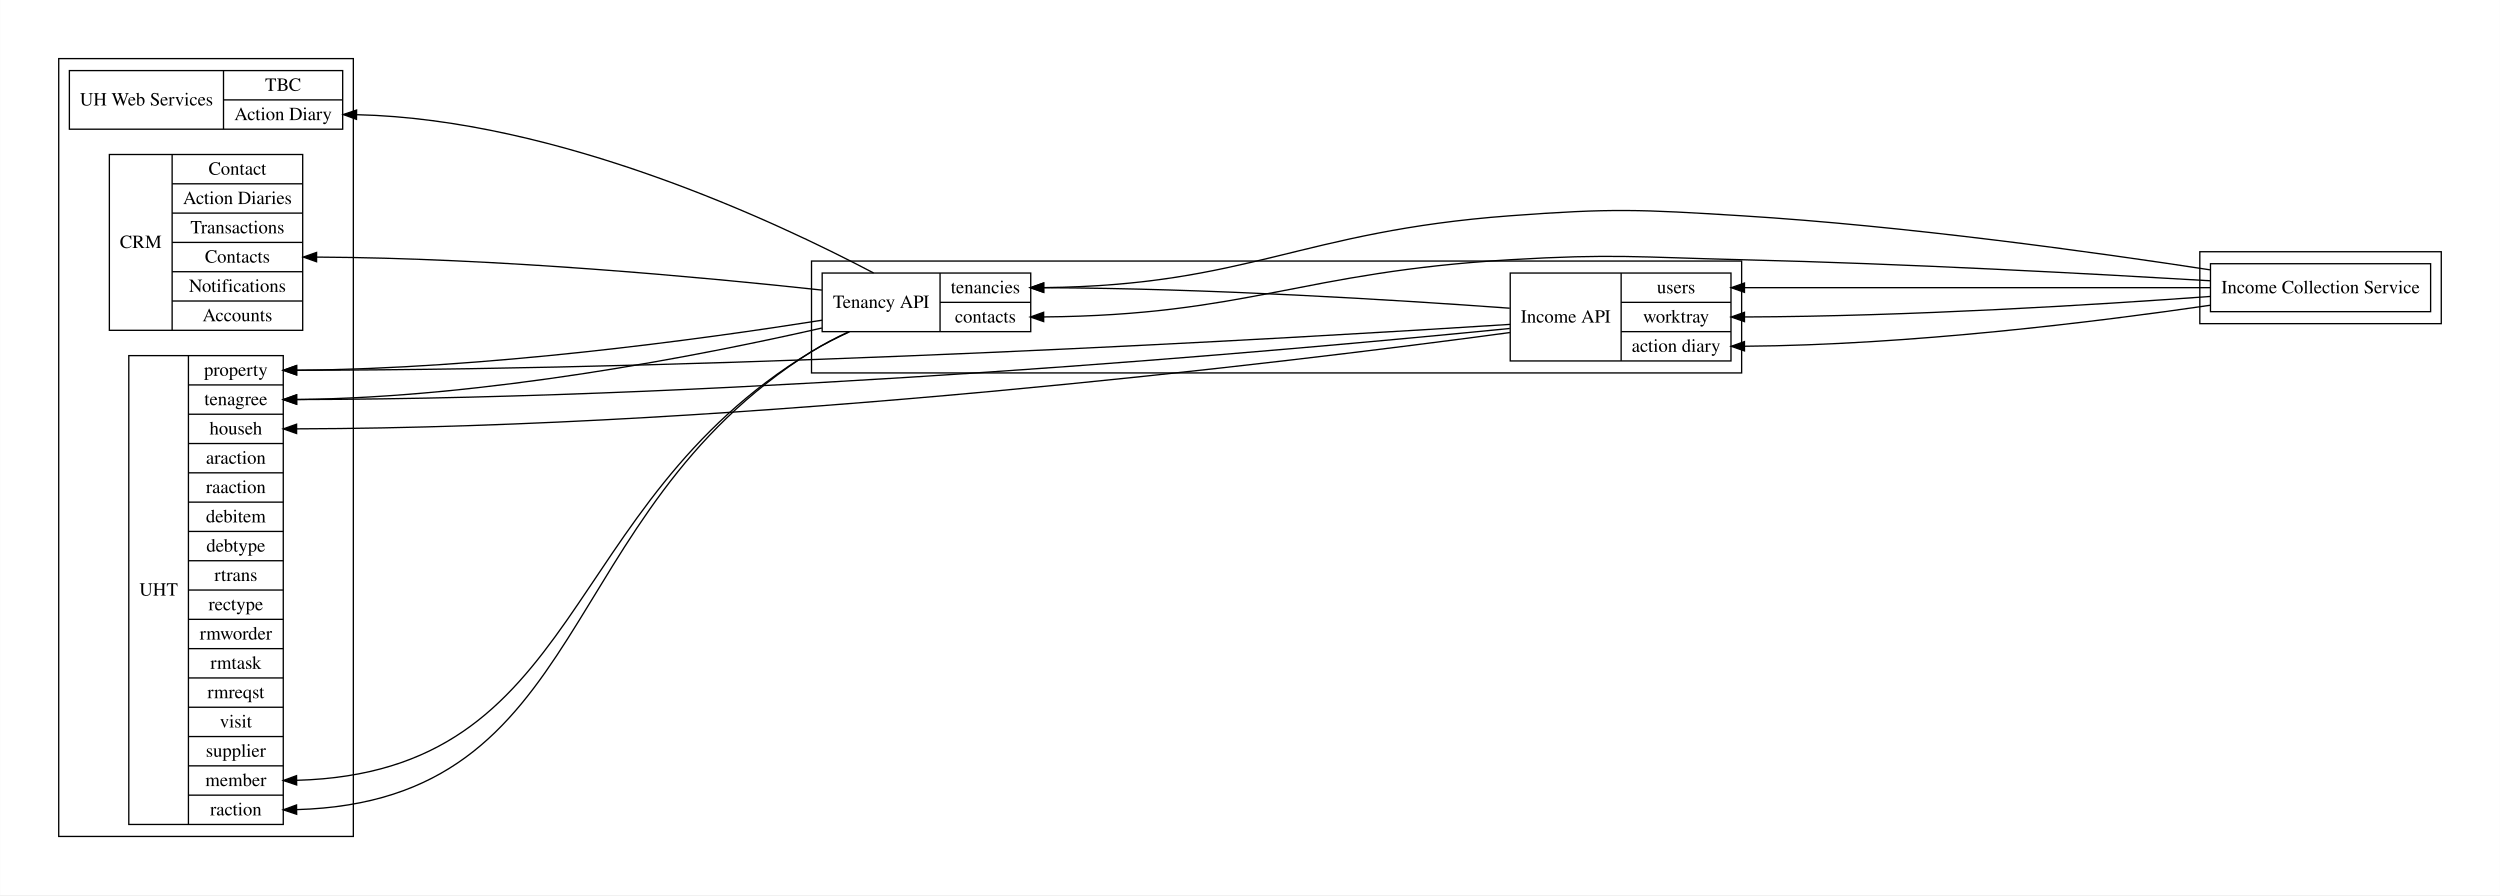
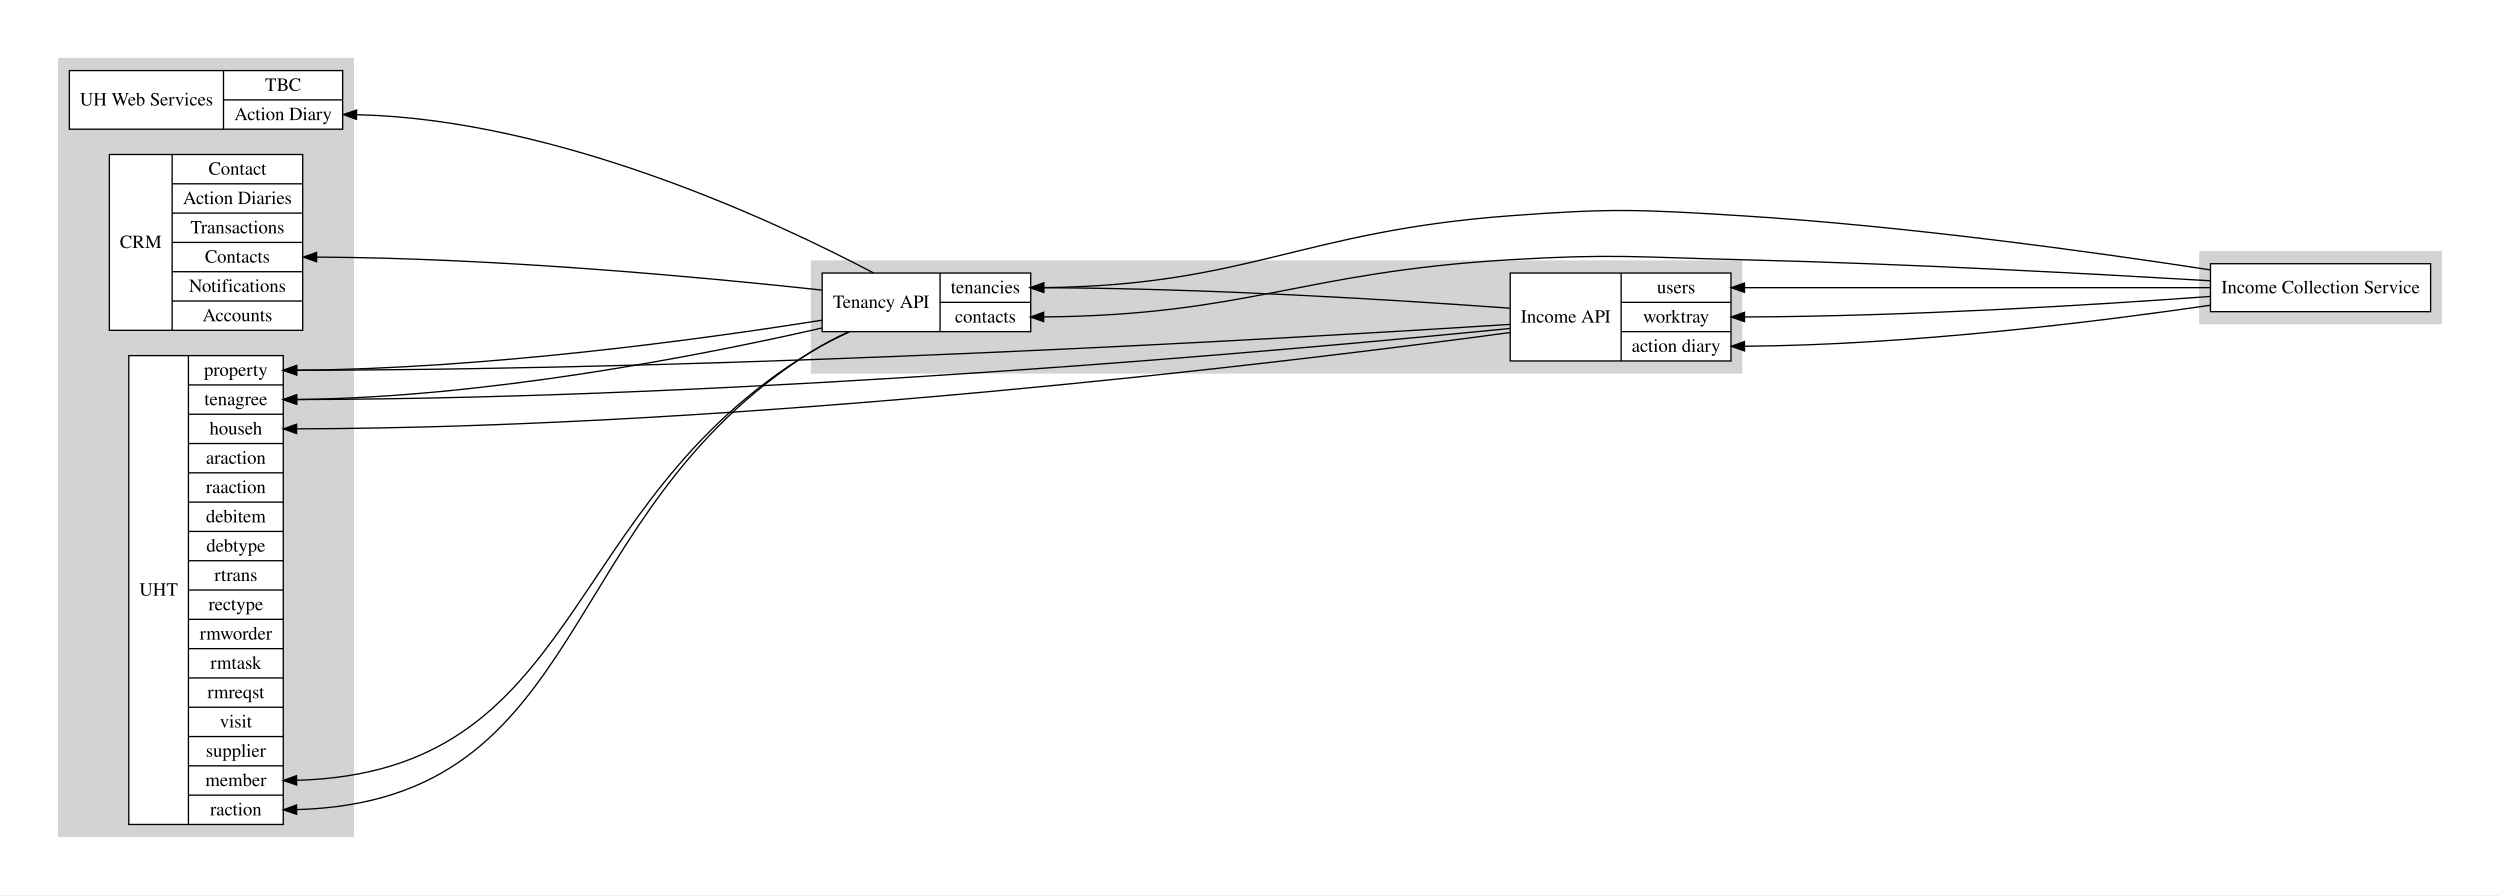
<svg xmlns="http://www.w3.org/2000/svg" width="1877pt" height="672pt" viewBox="0.00 0.00 1876.82 672.00">
  <g id="graph0" class="graph" transform="scale(1 1) rotate(0) translate(36 636)">
    <polygon fill="#ffffff" stroke="transparent" points="-36,36 -36,-636 1840.815,-636 1840.815,36 -36,36" />
    <g id="clust1" class="cluster">
-       <polygon fill="none" stroke="#000000" points="573.195,-356 573.195,-440 1271.532,-440 1271.532,-356 573.195,-356" />
+       <polygon fill="#d3d3d3" stroke="#d3d3d3" points="573.195,-356 573.195,-440 1271.532,-440 1271.532,-356 573.195,-356" />
    </g>
    <g id="clust2" class="cluster">
-       <polygon fill="none" stroke="#000000" points="8,-8 8,-592 229.195,-592 229.195,-8 8,-8" />
+       <polygon fill="#d3d3d3" stroke="#d3d3d3" points="8,-8 8,-592 229.195,-592 229.195,-8 8,-8" />
    </g>
    <g id="clust3" class="cluster">
-       <polygon fill="none" stroke="#000000" points="1615.532,-393 1615.532,-447 1796.815,-447 1796.815,-393 1615.532,-393" />
+       <polygon fill="#d3d3d3" stroke="#d3d3d3" points="1615.532,-393 1615.532,-447 1796.815,-447 1796.815,-393 1615.532,-393" />
    </g>
    <g id="node1" class="node">
-       <polygon fill="none" stroke="#000000" points="581.195,-387 581.195,-431 737.787,-431 737.787,-387 581.195,-387" />
+       <polygon fill="#ffffff" stroke="#000000" points="581.195,-387 581.195,-431 737.787,-431 737.787,-387 581.195,-387" />
      <text text-anchor="middle" x="625.45" y="-404.8" font-family="Times,serif" font-size="14.00" fill="#000000">Tenancy API</text>
      <polyline fill="none" stroke="#000000" points="669.704,-387 669.704,-431 " />
      <text text-anchor="middle" x="703.746" y="-415.8" font-family="Times,serif" font-size="14.00" fill="#000000">tenancies</text>
      <polyline fill="none" stroke="#000000" points="669.704,-409 737.787,-409 " />
      <text text-anchor="middle" x="703.746" y="-393.8" font-family="Times,serif" font-size="14.00" fill="#000000">contacts</text>
    </g>
    <g id="node3" class="node">
-       <polygon fill="none" stroke="#000000" points="16,-539 16,-583 221.195,-583 221.195,-539 16,-539" />
+       <polygon fill="#ffffff" stroke="#000000" points="16,-539 16,-583 221.195,-583 221.195,-539 16,-539" />
      <text text-anchor="middle" x="73.858" y="-556.8" font-family="Times,serif" font-size="14.00" fill="#000000">UH Web Services</text>
      <polyline fill="none" stroke="#000000" points="131.716,-539 131.716,-583 " />
      <text text-anchor="middle" x="176.456" y="-567.8" font-family="Times,serif" font-size="14.00" fill="#000000">TBC</text>
      <polyline fill="none" stroke="#000000" points="131.716,-561 221.195,-561 " />
      <text text-anchor="middle" x="176.456" y="-545.8" font-family="Times,serif" font-size="14.00" fill="#000000">Action Diary</text>
    </g>
    <g id="edge1" class="edge">
      <path fill="none" stroke="#000000" d="M619.822,-431.031C546.275,-469.797 382.515,-546.457 231.954,-549.881" />
      <polygon fill="#000000" stroke="#000000" points="231.557,-546.385 221.598,-550 231.637,-553.385 231.557,-546.385" />
    </g>
    <g id="node4" class="node">
-       <polygon fill="none" stroke="#000000" points="46.02,-388 46.02,-520 191.175,-520 191.175,-388 46.02,-388" />
+       <polygon fill="#ffffff" stroke="#000000" points="46.02,-388 46.02,-520 191.175,-520 191.175,-388 46.02,-388" />
      <text text-anchor="middle" x="69.582" y="-449.8" font-family="Times,serif" font-size="14.00" fill="#000000">CRM</text>
      <polyline fill="none" stroke="#000000" points="93.144,-388 93.144,-520 " />
      <text text-anchor="middle" x="142.16" y="-504.8" font-family="Times,serif" font-size="14.00" fill="#000000">Contact</text>
      <polyline fill="none" stroke="#000000" points="93.144,-498 191.175,-498 " />
      <text text-anchor="middle" x="142.16" y="-482.8" font-family="Times,serif" font-size="14.00" fill="#000000">Action Diaries</text>
      <polyline fill="none" stroke="#000000" points="93.144,-476 191.175,-476 " />
      <text text-anchor="middle" x="142.16" y="-460.8" font-family="Times,serif" font-size="14.00" fill="#000000">Transactions</text>
      <polyline fill="none" stroke="#000000" points="93.144,-454 191.175,-454 " />
      <text text-anchor="middle" x="142.16" y="-438.8" font-family="Times,serif" font-size="14.00" fill="#000000">Contacts</text>
      <polyline fill="none" stroke="#000000" points="93.144,-432 191.175,-432 " />
      <text text-anchor="middle" x="142.16" y="-416.8" font-family="Times,serif" font-size="14.00" fill="#000000">Notifications</text>
      <polyline fill="none" stroke="#000000" points="93.144,-410 191.175,-410 " />
      <text text-anchor="middle" x="142.16" y="-394.8" font-family="Times,serif" font-size="14.00" fill="#000000">Accounts</text>
    </g>
    <g id="edge2" class="edge">
      <path fill="none" stroke="#000000" d="M580.97,-418.201C490.384,-428.024 336.572,-442.284 201.687,-442.974" />
      <polygon fill="#000000" stroke="#000000" points="201.589,-439.474 191.598,-443 201.607,-446.474 201.589,-439.474" />
    </g>
    <g id="node5" class="node">
-       <polygon fill="none" stroke="#000000" points="60.611,-17 60.611,-369 176.584,-369 176.584,-17 60.611,-17" />
+       <polygon fill="#ffffff" stroke="#000000" points="60.611,-17 60.611,-369 176.584,-369 176.584,-17 60.611,-17" />
      <text text-anchor="middle" x="82.998" y="-188.8" font-family="Times,serif" font-size="14.00" fill="#000000">UHT</text>
      <polyline fill="none" stroke="#000000" points="105.384,-17 105.384,-369 " />
      <text text-anchor="middle" x="140.984" y="-353.8" font-family="Times,serif" font-size="14.00" fill="#000000">property</text>
      <polyline fill="none" stroke="#000000" points="105.384,-347 176.584,-347 " />
      <text text-anchor="middle" x="140.984" y="-331.8" font-family="Times,serif" font-size="14.00" fill="#000000">tenagree</text>
      <polyline fill="none" stroke="#000000" points="105.384,-325 176.584,-325 " />
      <text text-anchor="middle" x="140.984" y="-309.8" font-family="Times,serif" font-size="14.00" fill="#000000">househ</text>
      <polyline fill="none" stroke="#000000" points="105.384,-303 176.584,-303 " />
      <text text-anchor="middle" x="140.984" y="-287.8" font-family="Times,serif" font-size="14.00" fill="#000000">araction</text>
      <polyline fill="none" stroke="#000000" points="105.384,-281 176.584,-281 " />
      <text text-anchor="middle" x="140.984" y="-265.8" font-family="Times,serif" font-size="14.00" fill="#000000">raaction</text>
      <polyline fill="none" stroke="#000000" points="105.384,-259 176.584,-259 " />
      <text text-anchor="middle" x="140.984" y="-243.8" font-family="Times,serif" font-size="14.00" fill="#000000">debitem</text>
      <polyline fill="none" stroke="#000000" points="105.384,-237 176.584,-237 " />
      <text text-anchor="middle" x="140.984" y="-221.8" font-family="Times,serif" font-size="14.00" fill="#000000">debtype</text>
      <polyline fill="none" stroke="#000000" points="105.384,-215 176.584,-215 " />
      <text text-anchor="middle" x="140.984" y="-199.8" font-family="Times,serif" font-size="14.00" fill="#000000">rtrans</text>
      <polyline fill="none" stroke="#000000" points="105.384,-193 176.584,-193 " />
      <text text-anchor="middle" x="140.984" y="-177.8" font-family="Times,serif" font-size="14.00" fill="#000000">rectype</text>
      <polyline fill="none" stroke="#000000" points="105.384,-171 176.584,-171 " />
      <text text-anchor="middle" x="140.984" y="-155.8" font-family="Times,serif" font-size="14.00" fill="#000000">rmworder</text>
      <polyline fill="none" stroke="#000000" points="105.384,-149 176.584,-149 " />
      <text text-anchor="middle" x="140.984" y="-133.8" font-family="Times,serif" font-size="14.00" fill="#000000">rmtask</text>
      <polyline fill="none" stroke="#000000" points="105.384,-127 176.584,-127 " />
      <text text-anchor="middle" x="140.984" y="-111.8" font-family="Times,serif" font-size="14.00" fill="#000000">rmreqst</text>
      <polyline fill="none" stroke="#000000" points="105.384,-105 176.584,-105 " />
      <text text-anchor="middle" x="140.984" y="-89.8" font-family="Times,serif" font-size="14.00" fill="#000000">visit</text>
      <polyline fill="none" stroke="#000000" points="105.384,-83 176.584,-83 " />
      <text text-anchor="middle" x="140.984" y="-67.8" font-family="Times,serif" font-size="14.00" fill="#000000">supplier</text>
      <polyline fill="none" stroke="#000000" points="105.384,-61 176.584,-61 " />
      <text text-anchor="middle" x="140.984" y="-45.8" font-family="Times,serif" font-size="14.00" fill="#000000">member</text>
      <polyline fill="none" stroke="#000000" points="105.384,-39 176.584,-39 " />
      <text text-anchor="middle" x="140.984" y="-23.8" font-family="Times,serif" font-size="14.00" fill="#000000">raction</text>
    </g>
    <g id="edge3" class="edge">
      <path fill="none" stroke="#000000" d="M580.997,-389.725C488.129,-368.604 328.239,-337.499 186.752,-336.052" />
      <polygon fill="#000000" stroke="#000000" points="186.616,-332.552 176.598,-336 186.579,-339.552 186.616,-332.552" />
    </g>
    <g id="edge4" class="edge">
      <path fill="none" stroke="#000000" d="M581.137,-395.6C488.066,-380.844 327.65,-359.05 186.71,-358.037" />
      <polygon fill="#000000" stroke="#000000" points="186.61,-354.536 176.598,-358 186.585,-361.536 186.61,-354.536" />
    </g>
    <g id="edge5" class="edge">
      <path fill="none" stroke="#000000" d="M601.747,-386.885C591.983,-382.405 582.125,-377.395 573.195,-372 381.807,-256.363 402.945,-56.173 186.736,-50.14" />
      <polygon fill="#000000" stroke="#000000" points="186.645,-46.638 176.598,-50 186.548,-53.638 186.645,-46.638" />
    </g>
    <g id="edge6" class="edge">
      <path fill="none" stroke="#000000" d="M601.14,-386.918C591.543,-382.463 581.898,-377.453 573.195,-372 378.37,-249.916 408.972,-34.428 186.681,-28.141" />
      <polygon fill="#000000" stroke="#000000" points="186.645,-24.64 176.598,-28 186.548,-31.639 186.645,-24.64" />
    </g>
    <g id="node2" class="node">
-       <polygon fill="none" stroke="#000000" points="1097.787,-365 1097.787,-431 1263.532,-431 1263.532,-365 1097.787,-365" />
+       <polygon fill="#ffffff" stroke="#000000" points="1097.787,-365 1097.787,-431 1263.532,-431 1263.532,-365 1097.787,-365" />
      <text text-anchor="middle" x="1139.423" y="-393.8" font-family="Times,serif" font-size="14.00" fill="#000000">Income API</text>
      <polyline fill="none" stroke="#000000" points="1181.06,-365 1181.06,-431 " />
      <text text-anchor="middle" x="1222.296" y="-415.8" font-family="Times,serif" font-size="14.00" fill="#000000">users</text>
      <polyline fill="none" stroke="#000000" points="1181.06,-409 1263.532,-409 " />
      <text text-anchor="middle" x="1222.296" y="-393.8" font-family="Times,serif" font-size="14.00" fill="#000000">worktray</text>
      <polyline fill="none" stroke="#000000" points="1181.06,-387 1263.532,-387 " />
      <text text-anchor="middle" x="1222.296" y="-371.8" font-family="Times,serif" font-size="14.00" fill="#000000">action diary</text>
    </g>
    <g id="edge12" class="edge">
      <path fill="none" stroke="#000000" d="M1097.408,-404.601C1010.821,-410.904 870.962,-419.514 747.834,-419.98" />
      <polygon fill="#000000" stroke="#000000" points="747.485,-416.481 737.491,-420 747.498,-423.481 747.485,-416.481" />
    </g>
    <g id="edge13" class="edge">
      <path fill="none" stroke="#000000" d="M1097.726,-392.459C927.637,-381.584 526.678,-358.457 186.64,-358.007" />
      <polygon fill="#000000" stroke="#000000" points="186.6,-354.507 176.598,-358 186.595,-361.507 186.6,-354.507" />
    </g>
    <g id="edge14" class="edge">
      <path fill="none" stroke="#000000" d="M1097.46,-389.379C927.297,-372.51 526.83,-336.708 186.644,-336.01" />
      <polygon fill="#000000" stroke="#000000" points="186.601,-332.51 176.598,-336 186.594,-339.51 186.601,-332.51" />
    </g>
    <g id="edge15" class="edge">
      <path fill="none" stroke="#000000" d="M1097.55,-386.32C927.549,-363.465 527.367,-314.959 186.66,-314.014" />
      <polygon fill="#000000" stroke="#000000" points="186.603,-310.514 176.598,-314 186.593,-317.514 186.603,-310.514" />
    </g>
    <g id="node6" class="node">
-       <polygon fill="none" stroke="#000000" points="1623.532,-402 1623.532,-438 1788.815,-438 1788.815,-402 1623.532,-402" />
+       <polygon fill="#ffffff" stroke="#000000" points="1623.532,-402 1623.532,-438 1788.815,-438 1788.815,-402 1623.532,-402" />
      <text text-anchor="middle" x="1706.174" y="-415.8" font-family="Times,serif" font-size="14.00" fill="#000000">Income Collection Service</text>
    </g>
    <g id="edge10" class="edge">
      <path fill="none" stroke="#000000" d="M1623.135,-433.418C1535.875,-446.788 1394.48,-466.392 1271.532,-474 1194.46,-478.769 1174.794,-479.739 1097.787,-474 939.784,-462.225 901.054,-421.789 747.757,-420.057" />
      <polygon fill="#000000" stroke="#000000" points="747.511,-416.556 737.491,-420 747.471,-423.556 747.511,-416.556" />
    </g>
    <g id="edge11" class="edge">
      <path fill="none" stroke="#000000" d="M1623.298,-425.196C1535.873,-430.398 1394.071,-438.041 1271.532,-441 1194.335,-442.864 1174.871,-445.584 1097.787,-441 940.262,-431.633 900.451,-399.425 747.717,-398.046" />
      <polygon fill="#000000" stroke="#000000" points="747.507,-394.545 737.491,-398 747.475,-401.545 747.507,-394.545" />
    </g>
    <g id="edge7" class="edge">
      <path fill="none" stroke="#000000" d="M1623.393,-420C1536.92,-420 1396.987,-420 1273.991,-420" />
      <polygon fill="#000000" stroke="#000000" points="1273.66,-416.5 1263.66,-420 1273.66,-423.5 1273.66,-416.5" />
    </g>
    <g id="edge8" class="edge">
      <path fill="none" stroke="#000000" d="M1623.454,-413.429C1537.031,-407.124 1397.14,-398.487 1274.003,-398.02" />
      <polygon fill="#000000" stroke="#000000" points="1273.666,-394.519 1263.66,-398 1273.653,-401.519 1273.666,-394.519" />
    </g>
    <g id="edge9" class="edge">
      <path fill="none" stroke="#000000" d="M1623.229,-406.798C1536.919,-394.192 1397.39,-376.972 1274.024,-376.039" />
      <polygon fill="#000000" stroke="#000000" points="1273.673,-372.538 1263.66,-376 1273.646,-379.538 1273.673,-372.538" />
    </g>
  </g>
</svg>
